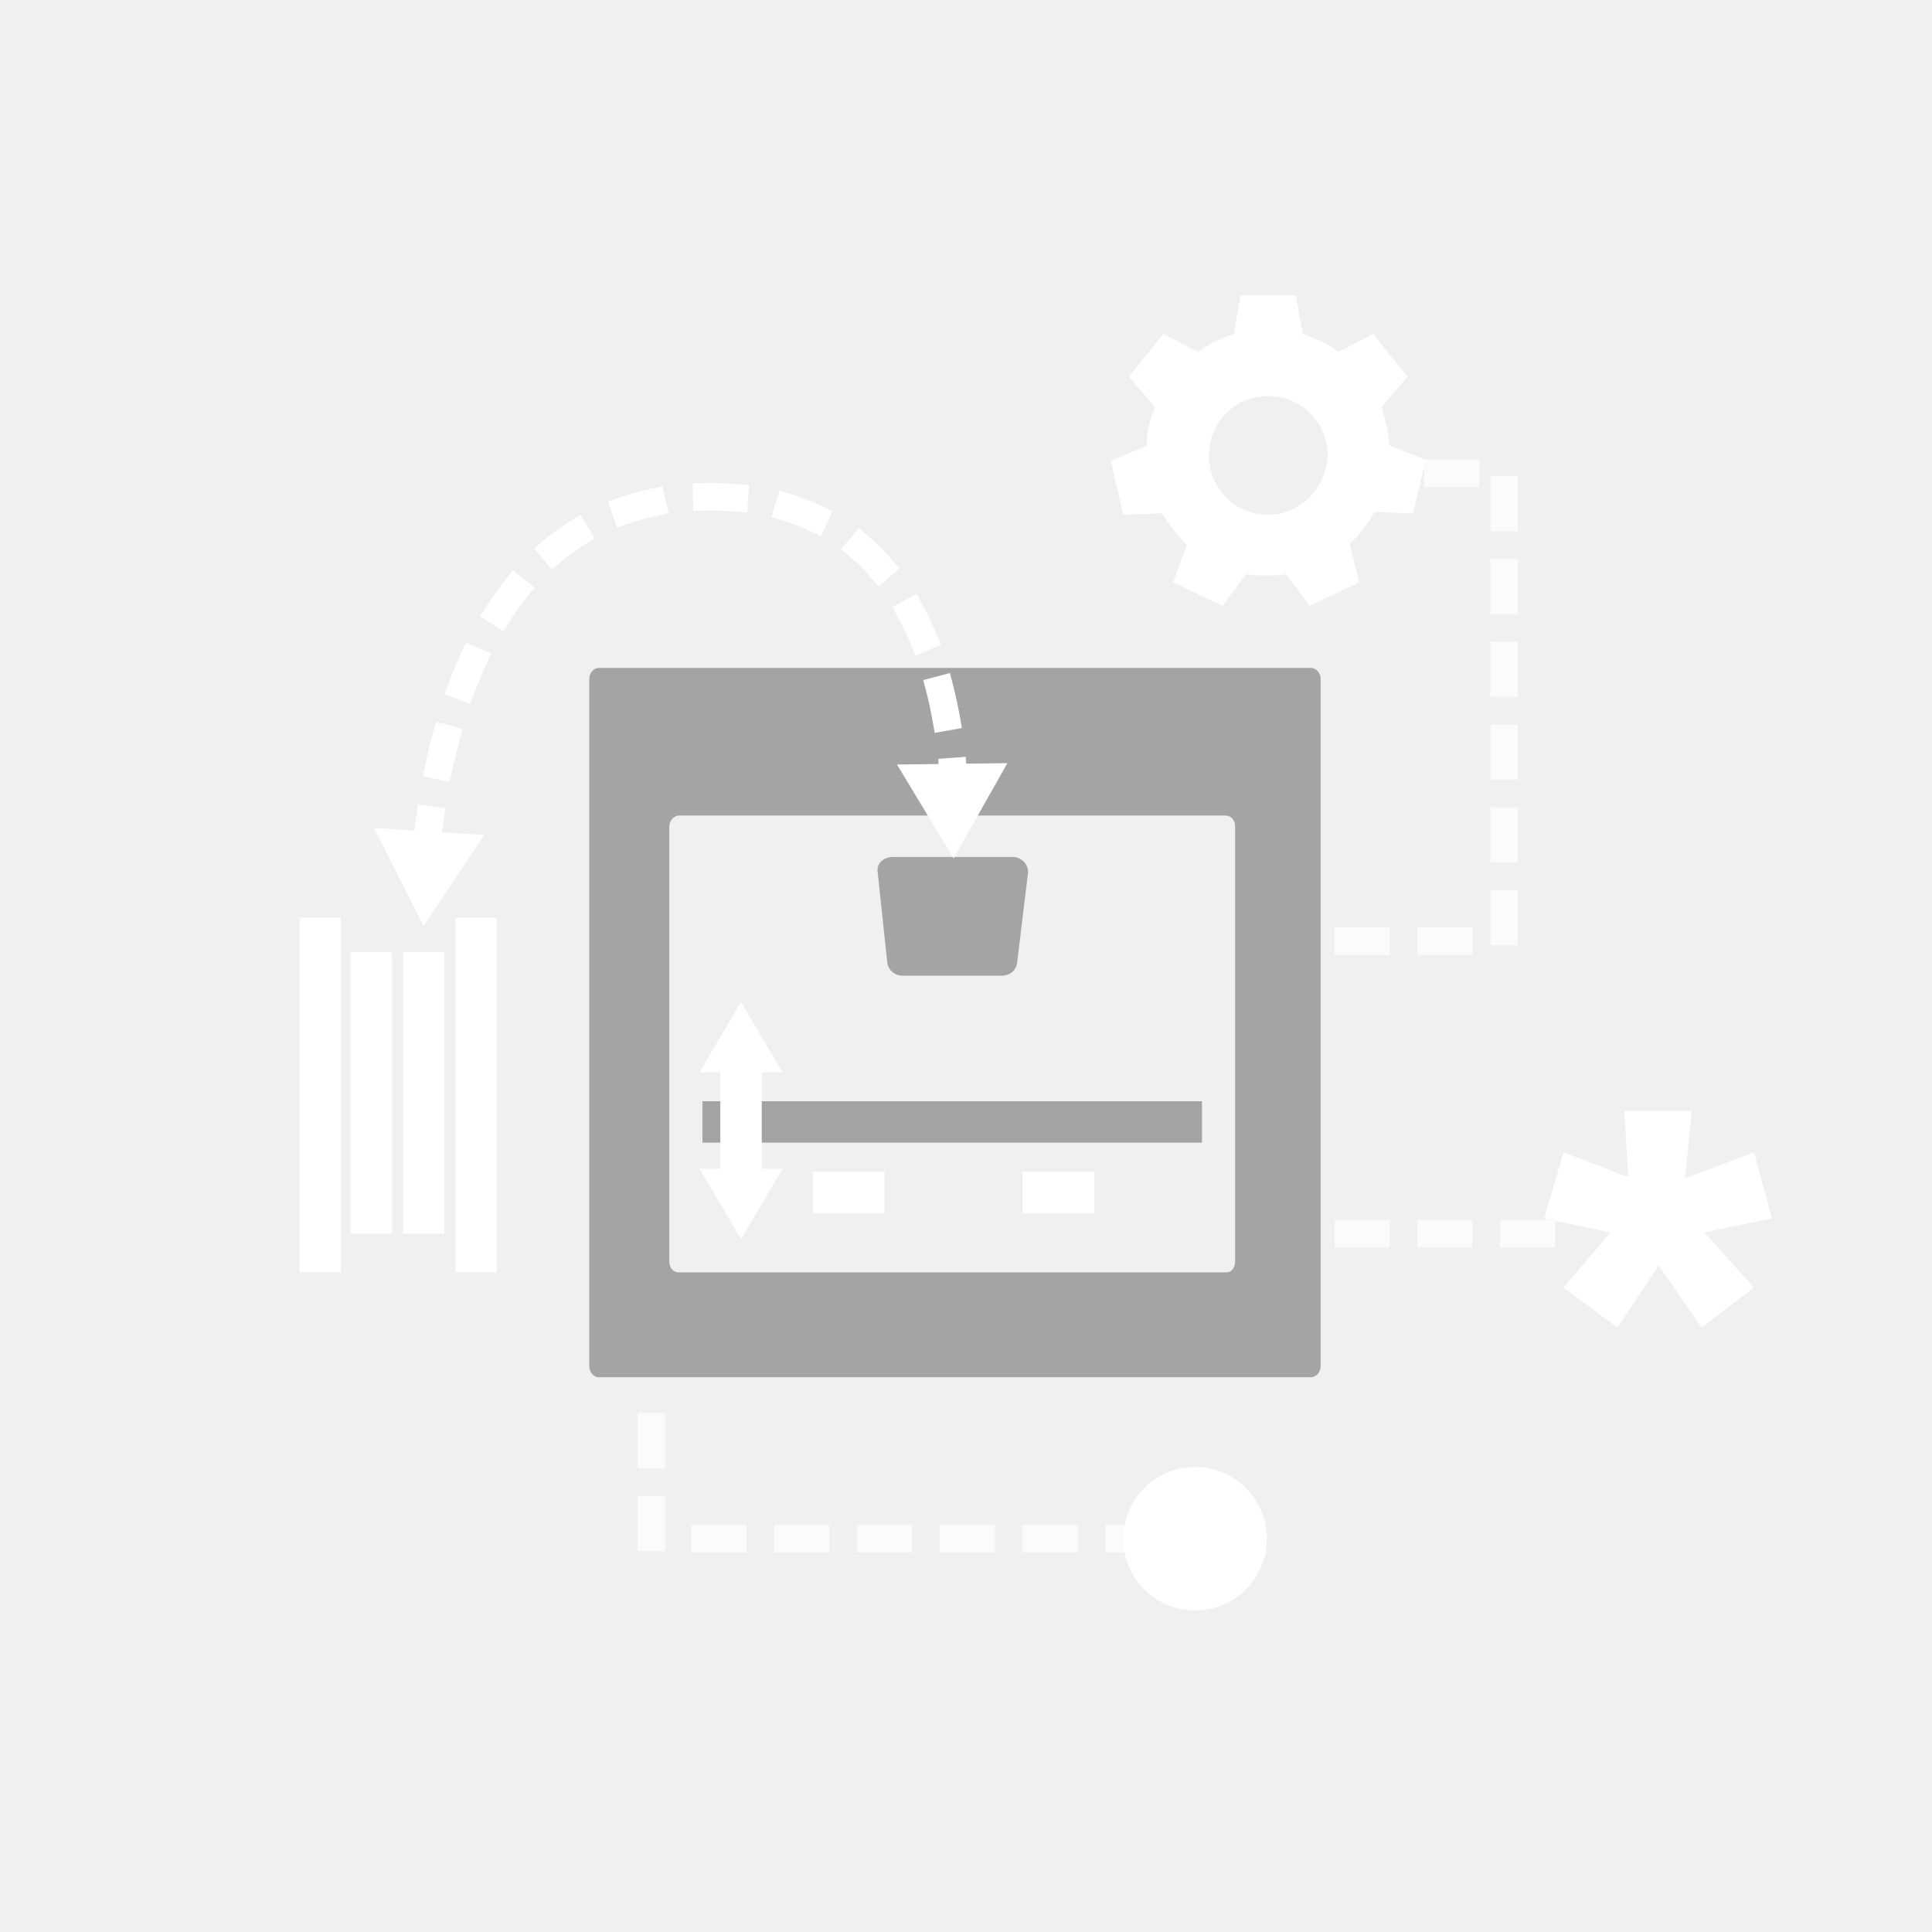
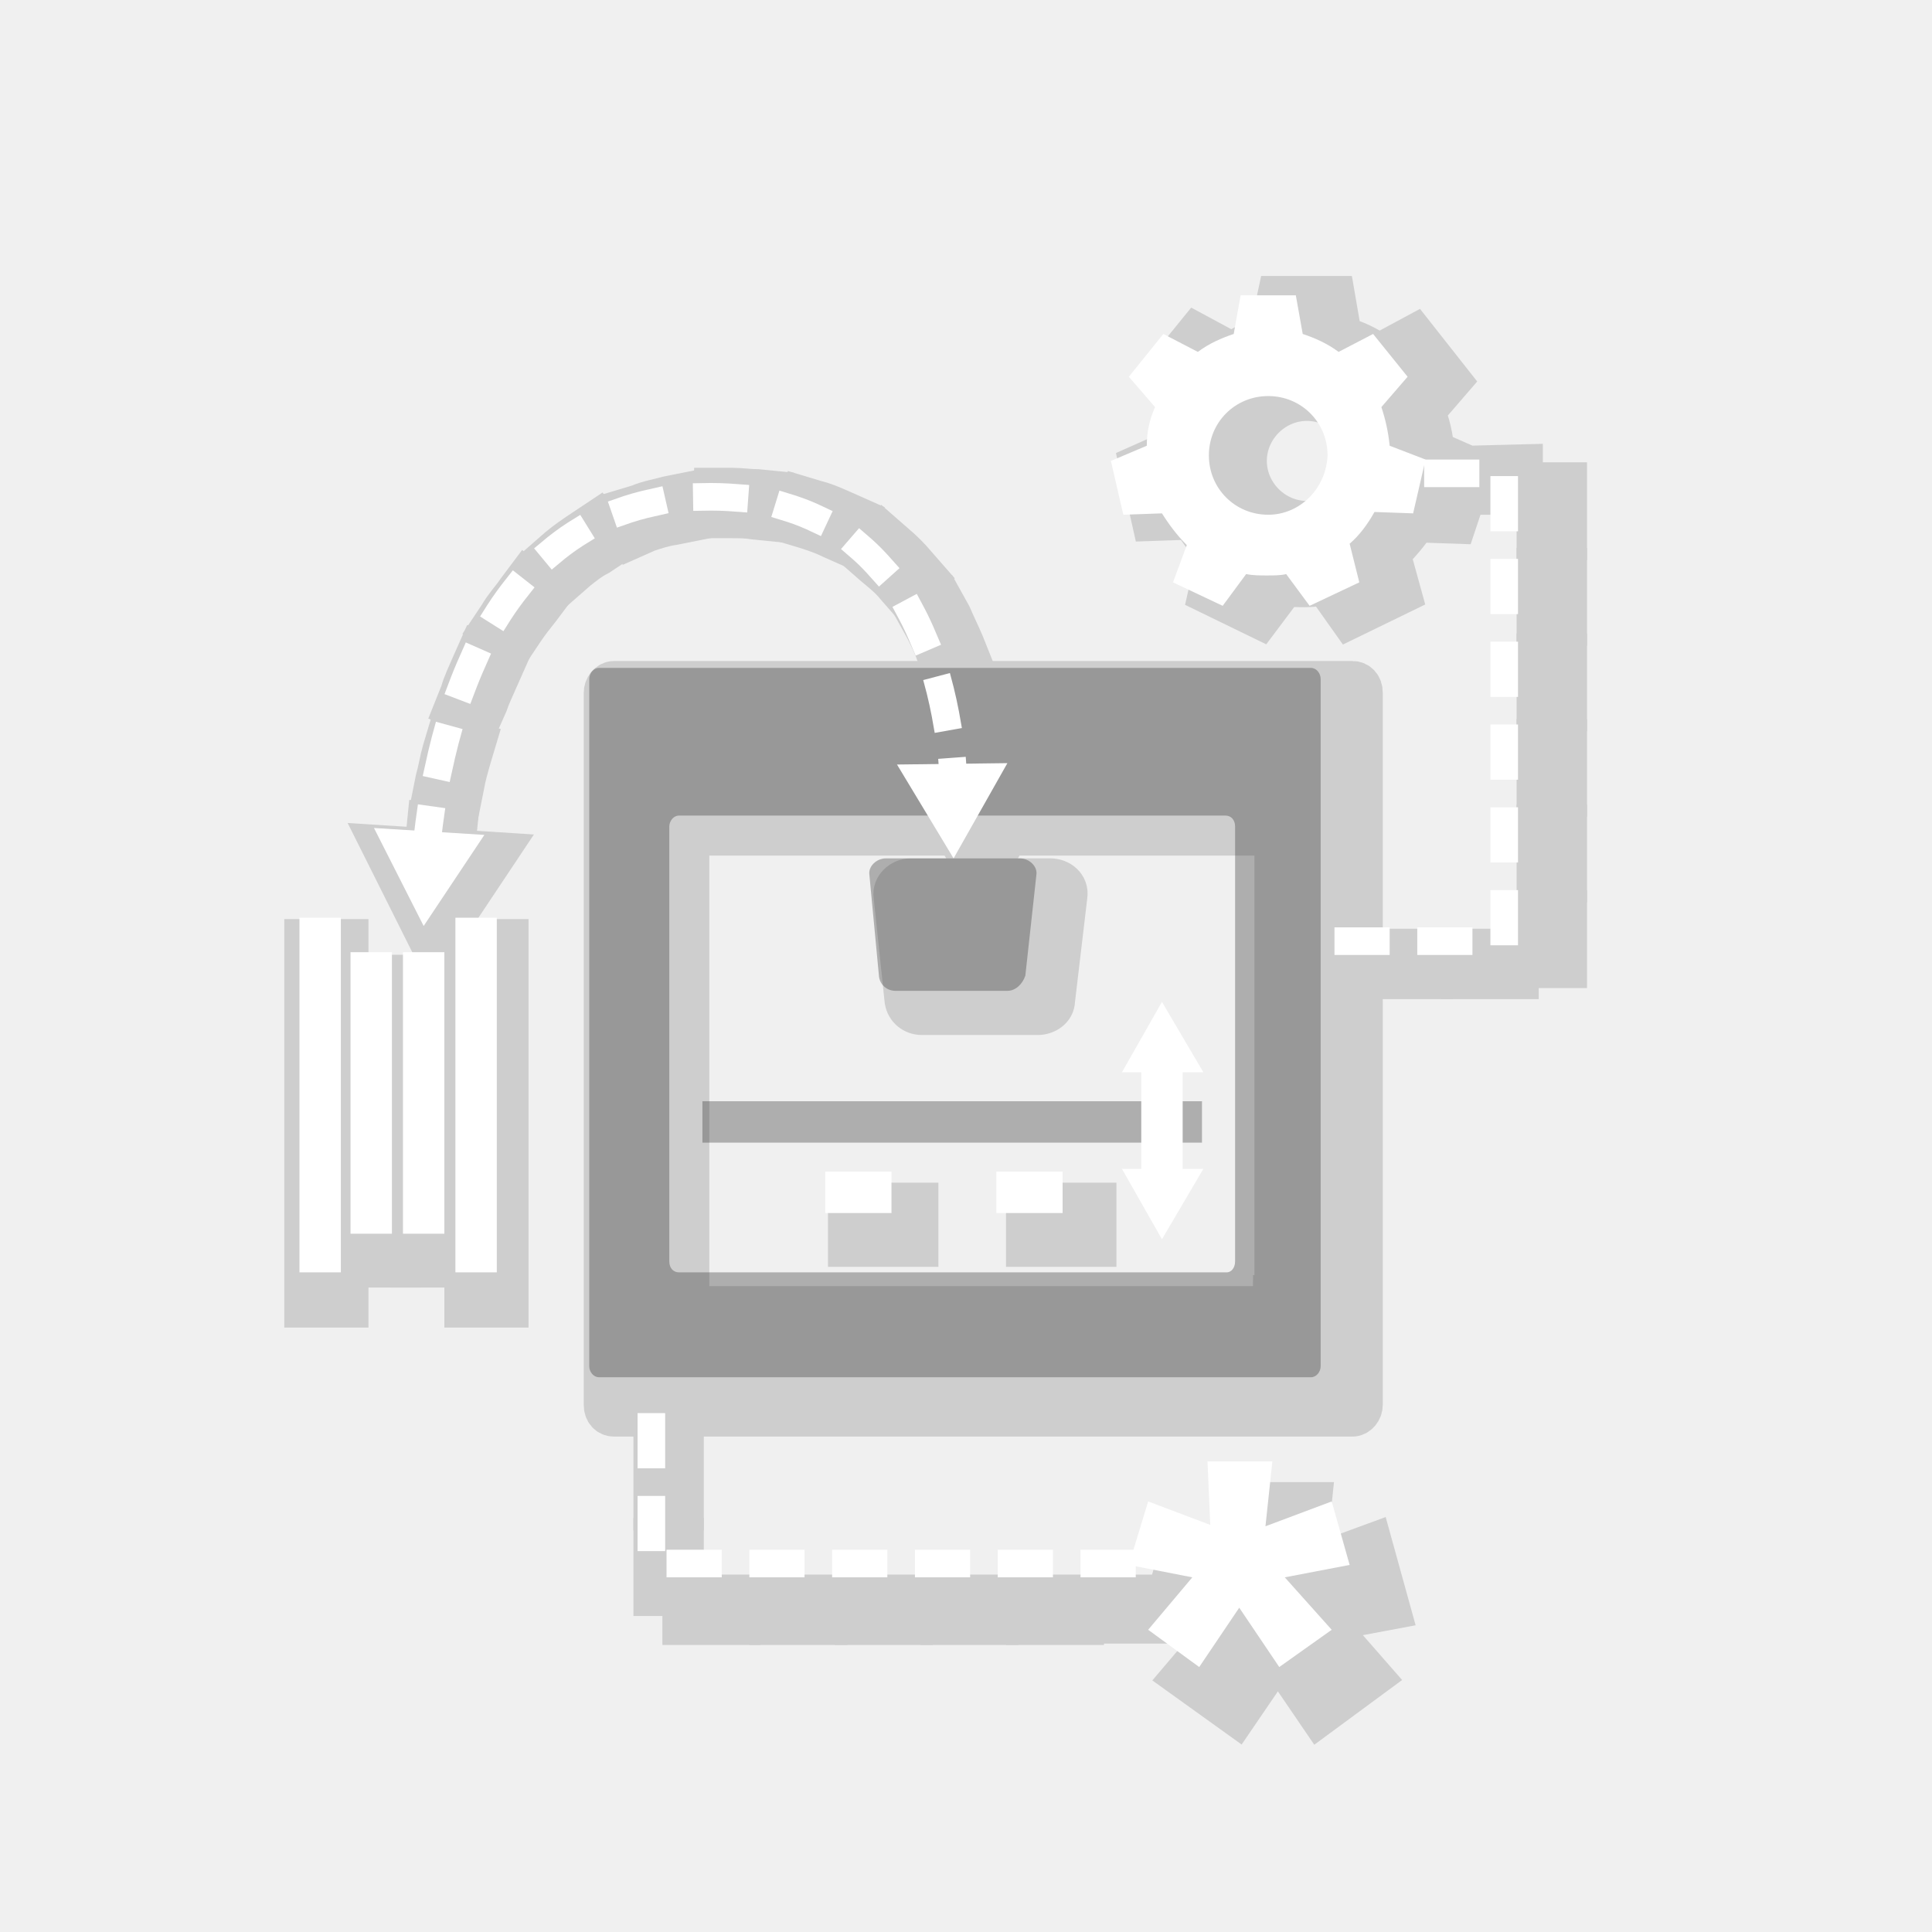
<svg xmlns="http://www.w3.org/2000/svg" version="1.1" id="Layer_1" x="0px" y="0px" viewBox="0 0 140 140" style="enable-background:new 0 0 140 140;" xml:space="preserve">
  <style type="text/css">
- 	.st0{opacity:0.1;fill:#070707;}
- 	.st1{opacity:0.55;}
- 	.st2{fill:none;stroke:#333333;stroke-width:3;stroke-linecap:round;stroke-linejoin:round;}
- 	.st3{fill:#333333;}
- 	.st4{fill:none;stroke:#FEFEFE;stroke-width:3;stroke-linecap:round;stroke-linejoin:round;stroke-miterlimit:10;}
- 	.st5{opacity:0.55;fill:none;stroke:#333333;stroke-width:3;stroke-linecap:round;stroke-linejoin:round;stroke-miterlimit:10;}
- 	.st6{fill:none;stroke:#333333;stroke-width:2;stroke-linecap:round;stroke-linejoin:round;}
- 	.st7{fill:none;stroke:#333333;stroke-width:2;stroke-linecap:round;stroke-linejoin:round;stroke-dasharray:1.987,3.974;}
- 	.st8{fill:none;stroke:#333333;stroke-width:2;stroke-linecap:round;stroke-linejoin:round;stroke-dasharray:2.021,4.043;}
- 	.st9{fill:none;stroke:#333333;stroke-width:2;stroke-linecap:round;stroke-linejoin:round;stroke-dasharray:1.209,2.418;}
- 	.st10{fill:#FFFFFF;}
- 	.st11{fill:none;stroke:#FFFFFF;stroke-width:3;stroke-linejoin:round;stroke-miterlimit:10;}
- 	.st12{fill:none;stroke:#FFFFFF;stroke-width:3;stroke-linecap:square;stroke-linejoin:round;stroke-miterlimit:10;}
- 	.st13{opacity:0.4;fill:none;stroke:#333333;stroke-width:3;stroke-miterlimit:10;}
- 	.st14{opacity:0.4;fill:#333333;}
- 	.st15{fill:none;stroke:#333333;stroke-width:2;stroke-linecap:round;stroke-linejoin:round;stroke-dasharray:2.028,4.057;}
- 	.st16{fill:none;stroke:#333333;stroke-width:2;stroke-linecap:round;stroke-linejoin:round;stroke-dasharray:2.006,4.011;}
- 	.st17{opacity:0.55;fill:none;stroke:#333333;stroke-width:4;stroke-linejoin:round;stroke-miterlimit:10;}
- 	.st18{fill:none;stroke:#FFFFFF;stroke-width:4;stroke-linecap:round;stroke-linejoin:round;}
- 	.st19{fill:none;stroke:#FFFFFF;stroke-width:4;stroke-linecap:round;stroke-linejoin:round;stroke-miterlimit:10;}
- 	.st20{opacity:0.33;fill:none;stroke:#FFFFFF;stroke-width:4;stroke-linecap:round;stroke-linejoin:round;stroke-miterlimit:10;}
- 	.st21{opacity:0.4;fill:#FFFFFF;}
- 	.st22{fill:none;stroke:#333333;stroke-width:3;stroke-linecap:round;stroke-linejoin:round;stroke-miterlimit:10;}
- 	.st23{opacity:0.75;fill:none;stroke:#FFFFFF;stroke-width:3;stroke-linejoin:round;stroke-miterlimit:10;}
- 	.st24{opacity:0.75;}
- 	.st25{fill:none;stroke:#FFFFFF;stroke-width:3;stroke-linecap:round;stroke-linejoin:round;}
- 	.st26{opacity:0.75;fill:none;stroke:#FFFFFF;stroke-width:3;stroke-linecap:round;stroke-linejoin:round;stroke-miterlimit:10;}
- 	.st27{fill:none;stroke:#FFFFFF;stroke-width:2;stroke-linecap:round;stroke-linejoin:round;}
- 	.st28{fill:none;stroke:#FFFFFF;stroke-width:2;stroke-linecap:round;stroke-linejoin:round;stroke-dasharray:3.365,5.607;}
- 	.st29{fill:none;stroke:#FFFFFF;stroke-width:2;stroke-linecap:round;stroke-linejoin:round;stroke-dasharray:3.006,5.011;}
- 	.st30{fill:none;stroke:#333333;stroke-width:3;stroke-linejoin:round;stroke-miterlimit:10;}
- 	.st31{opacity:0.7;fill:none;stroke:#FFFFFF;stroke-width:2;stroke-linecap:square;stroke-miterlimit:10;stroke-dasharray:2,4;}
- 	.st32{fill:none;stroke:#FFFFFF;stroke-width:3;stroke-linecap:round;stroke-linejoin:round;stroke-miterlimit:10;}
- 	.st33{fill:none;stroke:#FFFFFF;stroke-width:3;stroke-linejoin:round;}
- 	.st34{fill:none;stroke:#FFFFFF;stroke-width:2;stroke-linecap:square;stroke-miterlimit:10;stroke-dasharray:2,4;}
+ 	.st0{opacity:0.15;}
+ 	.st1{fill:#0C0C0C;stroke:#0C0C0C;stroke-width:3;stroke-miterlimit:10;}
+ 	.st2{fill:none;stroke:#FFFFFF;stroke-width:3;stroke-linejoin:round;stroke-miterlimit:10;}
+ 	.st3{fill:none;stroke:#FFFFFF;stroke-width:3;stroke-linecap:square;stroke-linejoin:round;stroke-miterlimit:10;}
+ 	.st4{opacity:0.35;fill:none;stroke:#333333;stroke-width:3;stroke-miterlimit:10;}
+ 	.st5{opacity:0.35;fill:#333333;}
+ 	.st6{fill:none;stroke:#FFFFFF;stroke-width:2;stroke-linecap:square;stroke-miterlimit:10;stroke-dasharray:2,4;}
+ 	.st7{fill:#FFFFFF;}
+ 	.st8{fill:none;stroke:#FFFFFF;stroke-width:3;stroke-linejoin:round;}
</style>
-   <path class="st0" d="M108,187.1h-4.3c0.4,0,0.8,0.4,0.8,0.9v10.9v48.7c0,0.5-0.3,0.9-0.8,0.9h-57c-0.4,0-0.8-0.4-0.8-0.9v4.5  c0,0.5,0.4,0.9,0.8,0.9H108c0.4,0,0.8-0.4,0.8-0.9v-52.3V188C108.8,187.5,108.5,187.1,108,187.1z" />
-   <g class="st1">
+   <g class="st0">
+     <rect x="22.1" y="68.1" class="st1" width="3.1" height="26.6" />
+     <rect x="33.7" y="68.1" class="st1" width="3.1" height="26.6" />
+     <rect x="25.9" y="70.7" class="st1" width="3.1" height="21.1" />
+     <rect x="29.8" y="70.7" class="st1" width="3.1" height="21.1" />
+     <rect x="74.4" y="87.2" class="st1" width="5" height="3.1" />
+     <rect x="61.5" y="87.2" class="st1" width="5" height="3.1" />
+     <path class="st1" d="M98.7,101.8V60.5V50.2c0-0.5-0.3-0.8-0.7-0.8h-5.1H49.3h-4.8c-0.4,0-0.7,0.4-0.7,0.8v10.3v41.3   c0,0.5,0.3,0.8,0.7,0.8H98C98.4,102.6,98.7,102.2,98.7,101.8z M92.3,93.9c0,0.4-0.3,0.8-0.7,0.8h-41c-0.4,0-0.7-0.4-0.7-0.8V61.3   c0-0.4,0.3-0.8,0.7-0.8h18.7l1.9,3.2l1.8-3.2h18.7c0.4,0,0.7,0.4,0.7,0.8V93.9z" />
+     <path class="st1" d="M64.8,64.9l0.8,7.6c0.1,0.6,0.6,1,1.2,1h8.4c0.6,0,1.2-0.4,1.2-1l0.9-7.6c0.1-0.7-0.5-1.2-1.2-1.2h-4.9H66   C65.3,63.7,64.7,64.3,64.8,64.9z" />
+     <rect x="111.4" y="66" class="st1" width="2.1" height="4.1" />
+     <rect x="105.9" y="68.8" class="st1" width="4.1" height="2.1" />
+     <path class="st1" d="M106.4,33.8l-2.5-1.1c-0.1-1-0.3-2-0.7-2.9l1.9-2.2l-2.6-3.3l-2.6,1.4c-0.8-0.6-1.7-1-2.7-1.3l-0.5-2.9h-4.1   L92,24.3c-1,0.3-1.9,0.7-2.7,1.3l-2.6-1.4l-2.6,3.2l1.9,2.2c-0.4,0.9-0.6,1.9-0.7,2.9l-2.7,1.2l0.9,4l2.9-0.1   c0.5,0.9,1.1,1.7,1.9,2.3L87.6,43l3.7,1.8l1.8-2.4c0.5,0.1,1,0.1,1.5,0.1c0.5,0,1-0.1,1.5-0.1l1.7,2.4l3.7-1.8l-0.8-2.9   c0.7-0.7,1.4-1.5,1.9-2.3l2.9,0.1l0.7-2.1h4.1v-2.1L106.4,33.8L106.4,33.8z M94.7,37.8c-2.4,0-4.4-2-4.4-4.4c0-2.4,2-4.4,4.4-4.4   c2.4,0,4.4,2,4.4,4.4C99.1,35.9,97.2,37.8,94.7,37.8z" />
+     <rect x="111.4" y="59.8" class="st1" width="2.1" height="4.1" />
+     <rect x="99.7" y="68.8" class="st1" width="4.1" height="2.1" />
+     <rect x="111.4" y="53.6" class="st1" width="2.1" height="4.1" />
+     <rect x="111.4" y="47.4" class="st1" width="2.1" height="4.1" />
+     <rect x="111.4" y="35" class="st1" width="2.1" height="4.1" />
+     <rect x="111.4" y="41.2" class="st1" width="2.1" height="4.1" />
+     <polygon class="st1" points="99.4,111.9 94.5,113.7 95,108.9 90.1,108.9 90.4,113.6 85.7,111.9 84.6,115.6 80.6,115.6 80.6,117.6    84.7,117.6 84.7,116.7 89.1,117.5 85.7,121.5 89.6,124.3 92.6,119.9 95.6,124.3 99.4,121.5 95.9,117.5 100.7,116.6  " />
+     <rect x="62" y="115.6" class="st1" width="4.1" height="2.1" />
+     <rect x="55.8" y="115.6" class="st1" width="4.1" height="2.1" />
+     <rect x="68.2" y="115.6" class="st1" width="4.1" height="2.1" />
+     <rect x="49.5" y="115.6" class="st1" width="4.1" height="2.1" />
+     <rect x="74.4" y="115.6" class="st1" width="4.1" height="2.1" />
+     <rect x="47.4" y="105.3" class="st1" width="2.1" height="4.1" />
+     <rect x="47.4" y="111.5" class="st1" width="2.1" height="4.1" />
+     <path class="st1" d="M53,37.5c0.6,0,1.1,0,1.7,0.1l1,0.1l0.2-2.1l-1-0.1c-0.6,0-1.2-0.1-1.8-0.1l-1.3,0l0,2.1L53,37.5z" />
+     <path class="st1" d="M60.3,39l0.9,0.4l0.9-1.9l-0.9-0.4c-0.7-0.3-1.3-0.6-2.1-0.8l-1-0.3l-0.6,2l1,0.3C59.1,38.5,59.7,38.7,60.3,39   z" />
+     <path class="st1" d="M67.1,45.6c0.3,0.6,0.6,1.2,0.8,1.8l0.4,1l1.9-0.8l-0.4-1c-0.3-0.7-0.6-1.3-0.9-2l-0.5-0.9l-1.8,1L67.1,45.6z" />
+     <path class="st1" d="M64.9,42.4l0.7,0.8l1.5-1.4L66.4,41c-0.5-0.6-1-1.1-1.6-1.6l-0.8-0.7l-1.4,1.6l0.8,0.7   C64,41.5,64.5,41.9,64.9,42.4z" />
+     <path class="st1" d="M46.9,38.5c0.6-0.2,1.2-0.4,1.9-0.5l1-0.2l-0.4-2l-1,0.2c-0.7,0.2-1.4,0.3-2.1,0.6l-1,0.3l0.7,2L46.9,38.5z" />
+     <path class="st1" d="M33.6,56.9c0.1-0.6,0.3-1.3,0.5-2l0.3-1l-2-0.5l-0.3,1c-0.2,0.7-0.3,1.4-0.5,2.1l-0.2,1l2,0.4L33.6,56.9z" />
+     <path class="st1" d="M37.5,42.8c-0.4,0.6-0.9,1.1-1.3,1.8l-0.6,0.9l1.7,1.1l0.6-0.9c0.4-0.6,0.8-1.1,1.2-1.6l0.6-0.8L38.1,42   L37.5,42.8z" />
+     <path class="st1" d="M35.3,51c0.2-0.6,0.5-1.2,0.8-1.9l0.4-0.9l-1.9-0.9l-0.4,0.9c-0.3,0.7-0.6,1.3-0.8,2l-0.4,1l1.9,0.7L35.3,51z" />
+     <path class="st1" d="M43.2,37.8l-0.9,0.6c-0.6,0.4-1.2,0.8-1.8,1.3l-0.8,0.7l1.3,1.6l0.8-0.7c0.5-0.4,1-0.8,1.6-1.1l0.9-0.6   L43.2,37.8z" />
+     <path class="st1" d="M31.4,68.7l4.6-6.9l-3.1-0.2c0-0.3,0.1-0.5,0.1-0.8l0.1-1L31,59.6l-0.1,1c0,0.3-0.1,0.6-0.1,0.9l-3.1-0.2   L31.4,68.7z" />
+   </g>
+   <line class="st2" x1="23.2" y1="66.5" x2="23.2" y2="92.2" />
+   <line class="st2" x1="34.5" y1="66.5" x2="34.5" y2="92.2" />
+   <line class="st2" x1="26.9" y1="69" x2="26.9" y2="89.4" />
+   <line class="st2" x1="30.7" y1="69" x2="30.7" y2="89.4" />
+   <line class="st3" x1="75.5" y1="86.4" x2="73.7" y2="86.4" />
+   <line class="st3" x1="63.1" y1="86.4" x2="61.3" y2="86.4" />
+   <line class="st4" x1="50.9" y1="81.3" x2="87.1" y2="81.3" />
+   <path class="st5" d="M90.1,48.4H48h-4.6c-0.4,0-0.7,0.4-0.7,0.8v9.9V99c0,0.4,0.3,0.8,0.7,0.8H95c0.4,0,0.7-0.4,0.7-0.8V59.1v-9.9  c0-0.4-0.3-0.8-0.7-0.8H90.1z M88.9,92.2H49.2c-0.4,0-0.7-0.3-0.7-0.8V59.9c0-0.4,0.3-0.8,0.7-0.8h39.6c0.4,0,0.7,0.3,0.7,0.8v31.5  C89.5,91.9,89.2,92.2,88.9,92.2z" />
+   <path class="st5" d="M73,71.8h-8.1c-0.6,0-1.1-0.4-1.2-1L63,63.4c-0.1-0.6,0.5-1.2,1.2-1.2h9.7c0.7,0,1.3,0.6,1.2,1.2l-0.8,7.3  C74.1,71.3,73.6,71.8,73,71.8z" />
+   <polyline class="st6" points="97.7,68.2 109,68.2 109,34.3 101,34.3 " />
+   <path class="st7" d="M100.7,32.3c-0.1-1-0.3-1.9-0.6-2.8l1.9-2.2l-2.5-3.1L97,25.5c-0.8-0.6-1.7-1-2.6-1.3l-0.5-2.8h-4l-0.5,2.8  c-0.9,0.3-1.8,0.7-2.6,1.3l-2.5-1.3l-2.5,3.1l1.9,2.2c-0.4,0.9-0.6,1.8-0.6,2.8l-2.6,1.1l0.9,3.9l2.8-0.1c0.5,0.8,1.1,1.6,1.8,2.3  L85,42.2l3.6,1.7l1.7-2.3c0.5,0.1,1,0.1,1.5,0.1c0.5,0,1,0,1.4-0.1l1.7,2.3l3.6-1.7l-0.7-2.8c0.7-0.6,1.3-1.4,1.8-2.3l2.8,0.1  l0.9-3.9L100.7,32.3z M91.9,37.3c-2.4,0-4.3-1.9-4.3-4.3c0-2.4,1.9-4.3,4.3-4.3c2.4,0,4.3,1.9,4.3,4.3  C96.1,35.4,94.2,37.3,91.9,37.3z" />
+   <g>
+     <path class="st7" d="M92.7,120.8l-2.9-4.3l-2.9,4.3l-3.7-2.7l3.2-3.8l-4.6-0.9l1.4-4.6l4.5,1.7l-0.2-4.6h4.7l-0.5,4.7l4.8-1.8   l1.3,4.6l-4.7,0.9l3.4,3.8L92.7,120.8z" />
+   </g>
+   <polyline class="st6" points="47.2,103.4 47.2,113.3 81.8,113.3 " />
+   <g>
    <g>
-       <path class="st2" d="M-143.4,60.1c-0.9-8.7-0.8-30,21.8-31.1c17.8-0.9,21.2,7,21.6,11.8" />
+       <path class="st6" d="M30.9,61.4c0.9-9,4.7-25.4,20.6-25.4c14.2,0,17.1,12.8,17.6,20.5" />
      <g>
-         <polygon class="st3" points="-140.9,59 -142.8,63.7 -145.9,59.7    " />
+         <polygon class="st7" points="35.1,60.5 30.7,67.1 27.1,60    " />
      </g>
      <g>
-         <polygon class="st3" points="-102.5,40 -100.1,44.5 -97.4,40.2    " />
-       </g>
-     </g>
-   </g>
-   <line class="st4" x1="-114.3" y1="84.8" x2="-86.1" y2="84.8" />
-   <g class="st1">
-     <g>
-       <line class="st2" x1="-80.2" y1="80.5" x2="-80.2" y2="89.2" />
-       <g>
-         <polygon class="st3" points="-82.7,81.2 -80.2,76.8 -77.6,81.2    " />
-       </g>
-       <g>
-         <polygon class="st3" points="-82.7,88.5 -80.2,92.9 -77.6,88.5    " />
-       </g>
-     </g>
-   </g>
-   <g class="st1">
-     <g>
-       <line class="st2" x1="-120.1" y1="80.5" x2="-120.1" y2="89.2" />
-       <g>
-         <polygon class="st3" points="-122.7,81.2 -120.1,76.8 -117.6,81.2    " />
-       </g>
-       <g>
-         <polygon class="st3" points="-122.7,88.5 -120.1,92.9 -117.6,88.5    " />
-       </g>
-     </g>
-   </g>
-   <line class="st5" x1="-86.1" y1="88.5" x2="-89.5" y2="88.5" />
-   <line class="st5" x1="-110.9" y1="88.5" x2="-114.3" y2="88.5" />
-   <line class="st5" x1="-100.1" y1="63.7" x2="-100.1" y2="74" />
-   <g class="st1">
-     <g>
-       <line class="st6" x1="-94.9" y1="35.8" x2="-93.9" y2="35.8" />
-       <line class="st7" x1="-90" y1="35.8" x2="-62.2" y2="35.8" />
-       <polyline class="st6" points="-60.2,35.8 -59.2,35.8 -59.2,36.8   " />
-       <line class="st8" x1="-59.2" y1="40.9" x2="-59.2" y2="99.5" />
-       <polyline class="st6" points="-59.2,101.5 -59.2,102.5 -60.2,102.5   " />
-       <line class="st9" x1="-62.6" y1="102.5" x2="-65" y2="102.5" />
-       <line class="st6" x1="-66.2" y1="102.5" x2="-67.2" y2="102.5" />
-     </g>
-   </g>
-   <path class="st10" d="M-72.5,44.6h-55.7h-6.1c-0.5,0-0.9,0.4-0.9,0.9v11.4v45.7c0,0.5,0.4,0.9,0.9,0.9h68.3c0.5,0,0.9-0.4,0.9-0.9  V56.9V45.5c0-0.5-0.4-0.9-0.9-0.9H-72.5z M-74.1,94.8h-52.5c-0.5,0-0.9-0.4-0.9-0.9V57.8c0-0.5,0.4-0.9,0.9-0.9h52.5  c0.5,0,0.9,0.4,0.9,0.9v36.1C-73.2,94.4-73.6,94.8-74.1,94.8z" />
-   <path class="st10" d="M-96.6,66h-7.4c-0.4,0-0.8-0.3-0.8-0.7l-0.7-5.9c-0.1-0.5,0.3-0.9,0.8-0.9h8.8c0.5,0,0.9,0.4,0.8,0.9l-0.7,5.9  C-95.9,65.7-96.2,66-96.6,66z" />
-   <line class="st5" x1="-150.8" y1="63.7" x2="-150.8" y2="92.9" />
-   <line class="st5" x1="-138.8" y1="63.7" x2="-138.8" y2="92.9" />
-   <line class="st5" x1="-146.9" y1="66.6" x2="-146.9" y2="89.7" />
-   <line class="st5" x1="-142.8" y1="66.6" x2="-142.8" y2="89.7" />
-   <line class="st11" x1="23.2" y1="66.5" x2="23.2" y2="92.2" />
-   <line class="st11" x1="34.5" y1="66.5" x2="34.5" y2="92.2" />
-   <line class="st11" x1="26.9" y1="69" x2="26.9" y2="89.4" />
-   <line class="st11" x1="30.7" y1="69" x2="30.7" y2="89.4" />
-   <line class="st12" x1="77.8" y1="86.4" x2="75.6" y2="86.4" />
-   <line class="st12" x1="62.6" y1="86.4" x2="60.4" y2="86.4" />
-   <line class="st13" x1="50.9" y1="81.3" x2="87.1" y2="81.3" />
-   <path class="st14" d="M90.1,48.4H48h-4.6c-0.4,0-0.7,0.4-0.7,0.8v9.9V99c0,0.4,0.3,0.8,0.7,0.8H95c0.4,0,0.7-0.4,0.7-0.8V59.1v-9.9  c0-0.4-0.3-0.8-0.7-0.8H90.1z M88.9,92.2H49.2c-0.4,0-0.7-0.3-0.7-0.8V59.9c0-0.4,0.3-0.8,0.7-0.8h39.6c0.4,0,0.7,0.3,0.7,0.8v31.5  C89.5,91.9,89.2,92.2,88.9,92.2z" />
-   <path class="st14" d="M72.6,70.7h-7.2c-0.6,0-1-0.4-1.1-0.9l-0.7-6.6c-0.1-0.6,0.4-1.1,1.1-1.1h8.7c0.6,0,1.1,0.5,1.1,1.1l-0.8,6.6  C73.6,70.4,73.1,70.7,72.6,70.7z" />
-   <g class="st1">
-     <g>
-       <line class="st6" x1="69.2" y1="181.5" x2="70.2" y2="181.5" />
-       <line class="st15" x1="74.3" y1="181.5" x2="108.8" y2="181.5" />
-       <polyline class="st6" points="110.8,181.5 111.8,181.5 111.8,182.5   " />
-       <line class="st16" x1="111.8" y1="186.5" x2="111.8" y2="244.6" />
-       <polyline class="st6" points="111.8,246.7 111.8,247.7 110.8,247.7   " />
-       <line class="st6" x1="106.8" y1="247.7" x2="105.8" y2="247.7" />
-     </g>
-   </g>
-   <line class="st17" x1="24" y1="197.3" x2="24" y2="228.6" />
-   <g>
-     <g>
-       <path class="st18" d="M35.2,191.6c0.4-6.8,3.3-17.3,16.6-18c21.5-1.2,23.5,28.2,23.4,40.9" />
-       <g>
-         <polygon class="st10" points="39.3,190.4 35.4,197.3 31.4,190.4    " />
-       </g>
-       <g>
-         <polygon class="st10" points="71.3,213.1 75.1,220.1 79.3,213.4    " />
-       </g>
-     </g>
-   </g>
-   <line class="st17" x1="41" y1="197.3" x2="41" y2="228.6" />
-   <line class="st17" x1="29.5" y1="200.4" x2="29.5" y2="225.3" />
-   <line class="st17" x1="35.3" y1="200.4" x2="35.3" y2="225.3" />
-   <g>
-     <g>
-       <line class="st18" x1="58.5" y1="223.5" x2="58.5" y2="236.3" />
-       <g>
-         <polygon class="st10" points="54.5,224.7 58.5,217.8 62.5,224.7    " />
-       </g>
-       <g>
-         <polygon class="st10" points="54.5,235.2 58.5,242.1 62.5,235.2    " />
-       </g>
-     </g>
-   </g>
-   <line class="st19" x1="84.5" y1="234.4" x2="81.7" y2="234.4" />
-   <line class="st19" x1="68.6" y1="234.4" x2="65.8" y2="234.4" />
-   <line class="st20" x1="65.8" y1="229.5" x2="84.5" y2="229.5" />
-   <path class="st21" d="M98.3,187.1H51.8h-5.1c-0.4,0-0.8,0.4-0.8,0.9v10.9v48.7c0,0.5,0.3,0.9,0.8,0.9h57c0.4,0,0.8-0.4,0.8-0.9  v-48.7v-10.9c0-0.5-0.3-0.9-0.8-0.9H98.3z M96.7,240.1H53.6c-0.4,0-0.7-0.4-0.7-0.8v-39.5c0-0.5,0.3-0.8,0.7-0.8h43.1  c0.4,0,0.7,0.4,0.7,0.8v39.5C97.4,239.7,97.1,240.1,96.7,240.1z" />
-   <path class="st21" d="M80.1,212.2h-9.9c-0.8,0-1.4-0.5-1.5-1.1l-1-8.3c-0.1-0.7,0.6-1.3,1.5-1.3h11.9c0.9,0,1.6,0.6,1.5,1.4l-1,8.3  C81.5,211.7,80.9,212.2,80.1,212.2z" />
-   <path class="st10" d="M113.3,188.8c-0.1-1.3-0.4-2.5-0.8-3.6l2.4-2.8l-3.2-4l-3.2,1.7c-1-0.7-2.2-1.3-3.4-1.6l-0.7-3.6h-5.2  l-0.7,3.6c-1.2,0.4-2.3,0.9-3.4,1.6l-3.2-1.7l-3.2,4l2.4,2.8c-0.5,1.1-0.7,2.4-0.8,3.6l-3.4,1.5l1.1,5l3.7-0.1  c0.6,1.1,1.4,2.1,2.3,2.9l-1,3.5l4.6,2.2l2.2-3c0.6,0.1,1.2,0.2,1.9,0.2c0.6,0,1.2-0.1,1.8-0.2l2.2,3l4.7-2.2l-0.9-3.5  c0.9-0.8,1.7-1.8,2.3-2.9l3.7,0.1l1.2-5L113.3,188.8z M101.8,194.8c-2.8,0-5.1-2.3-5.1-5.1c0-2.8,2.3-5.1,5.1-5.1  c2.8,0,5.1,2.3,5.1,5.1C106.9,192.5,104.6,194.8,101.8,194.8z" />
-   <path class="st3" d="M78.5,330.8H64.5c-0.6,0-1.2-0.3-1.2-0.8l-1.4-12.5c-0.1-0.5,0.5-0.9,1.2-0.9H80c0.7,0,1.3,0.4,1.2,0.9  l-1.5,12.5C79.6,330.5,79.1,330.8,78.5,330.8z" />
-   <rect x="46.3" y="313.2" class="st22" width="50.3" height="48.2" />
-   <rect x="40" y="313.2" class="st22" width="63.3" height="55.4" />
-   <line class="st22" x1="75.8" y1="323.7" x2="96.6" y2="323.7" />
-   <line class="st22" x1="47.2" y1="323.7" x2="68" y2="323.7" />
-   <line class="st23" x1="34.7" y1="326.6" x2="34.7" y2="358" />
-   <line class="st23" x1="26.7" y1="329.7" x2="26.7" y2="354.6" />
-   <line class="st23" x1="30.8" y1="329.7" x2="30.8" y2="354.6" />
-   <line class="st23" x1="22.8" y1="326.6" x2="22.8" y2="358" />
-   <line class="st22" x1="58.8" y1="349.9" x2="84.3" y2="349.9" />
-   <g class="st24">
-     <g>
-       <line class="st25" x1="89.7" y1="346" x2="89.7" y2="353.8" />
-       <g>
-         <polygon class="st10" points="87.1,346.7 89.7,342.3 92.2,346.7    " />
-       </g>
-       <g>
-         <polygon class="st10" points="87.1,353 89.7,357.4 92.2,353    " />
-       </g>
-     </g>
-   </g>
-   <g class="st24">
-     <g>
-       <line class="st25" x1="53.6" y1="346" x2="53.6" y2="353.8" />
-       <g>
-         <polygon class="st10" points="51.1,346.7 53.6,342.3 56.1,346.7    " />
-       </g>
-       <g>
-         <polygon class="st10" points="51.1,353 53.6,357.4 56.1,353    " />
-       </g>
-     </g>
-   </g>
-   <line class="st26" x1="84.3" y1="353.3" x2="81.2" y2="353.3" />
-   <line class="st26" x1="61.9" y1="353.3" x2="58.8" y2="353.3" />
-   <g class="st24">
-     <g>
-       <line class="st27" x1="77.5" y1="304.5" x2="79" y2="304.5" />
-       <line class="st28" x1="84.6" y1="304.5" x2="108.7" y2="304.5" />
-       <polyline class="st27" points="111.5,304.5 113,304.5 113,306   " />
-       <line class="st29" x1="113" y1="311" x2="113" y2="364.7" />
-       <polyline class="st27" points="113,367.2 113,368.7 111.5,368.7   " />
-       <line class="st27" x1="106.5" y1="368.7" x2="105" y2="368.7" />
-     </g>
-   </g>
-   <g>
-     <g>
-       <path class="st18" d="M30.3,324.1c-0.1-8.8,2.2-24.8,19.6-24.8c19.7,0,22.3,24,22.4,35.3" />
-       <g>
-         <polygon class="st10" points="34.4,322.8 30.7,329.9 26.4,323.2    " />
-       </g>
-       <g>
-         <polygon class="st10" points="68.3,333.4 72.2,340.4 76.3,333.5    " />
-       </g>
-     </g>
-   </g>
-   <g>
-     <line class="st30" x1="270.4" y1="67.9" x2="270.4" y2="94.5" />
-     <line class="st30" x1="277.9" y1="70.6" x2="277.9" y2="91.6" />
-     <line class="st30" x1="274.1" y1="70.6" x2="274.1" y2="91.6" />
-     <line class="st30" x1="281.5" y1="67.9" x2="281.5" y2="94.5" />
-   </g>
-   <g>
-     <path class="st3" d="M234.2,66h11.3c0.5,0,0.9-0.3,1-0.7l1.1-11.1c0-0.4-0.4-0.8-1-0.8H233c-0.6,0-1,0.4-1,0.8l1.2,11.1   C233.3,65.7,233.7,66,234.2,66z" />
-     <rect x="219.5" y="50.3" transform="matrix(-1 -4.350443e-11 4.350443e-11 -1 479.7545 143.5092)" class="st22" width="40.8" height="43" />
-     <rect x="214" y="50.3" transform="matrix(-1 -4.355151e-11 4.355151e-11 -1 479.4207 149.9921)" class="st22" width="51.3" height="49.5" />
-     <line class="st22" x1="236.3" y1="59.6" x2="219.5" y2="59.6" />
-     <line class="st22" x1="259.6" y1="59.6" x2="242.7" y2="59.6" />
-     <line class="st22" x1="247.1" y1="82.8" x2="230.7" y2="82.8" />
-   </g>
-   <polygon class="st14" points="219.7,50.3 219.7,93.3 260.4,93.3 260.4,50.3 265.5,50.3 265.5,99.8 214.2,99.8 214.2,50.3 " />
-   <polyline class="st31" points="211,63.1 199.5,63.1 199.5,31.7 206.4,31.7 " />
-   <line class="st31" x1="210.2" y1="86.9" x2="199" y2="86.9" />
-   <g>
-     <path class="st10" d="M183.3,91.3l4-4.5l-5.5-1.1l1.5-5.3l5.6,2.1l-0.6-5.5h5.5l-0.3,5.4l5.3-2l1.6,5.3l-5.4,1.1l3.8,4.5l-4.4,3.2   l-3.4-5l-3.4,5L183.3,91.3z" />
-   </g>
-   <path class="st10" d="M207,30.7l1.1,4.7l3.4-0.1c0.6,1,1.3,1.9,2.2,2.7l-0.9,3.3l4.3,2.1l2-2.8c0.6,0.1,1.1,0.1,1.7,0.1  c0.6,0,1.2-0.1,1.7-0.2l2,2.7l4.3-2.1l-0.9-3.3c0.9-0.8,1.6-1.7,2.2-2.7l3.4,0.1l1.1-4.7l-3.1-1.4c-0.1-1.2-0.3-2.3-0.8-3.4l2.2-2.6  l-3-3.8l-3,1.6c-0.9-0.7-2-1.2-3.1-1.5l-0.6-3.3h-4.8l-0.6,3.3c-1.1,0.3-2.2,0.9-3.2,1.5l-3-1.6l-3,3.8l2.2,2.6  c-0.4,1.1-0.7,2.2-0.8,3.4L207,30.7z M215.7,30.2c0-2.8,2.3-5.1,5.1-5.1c2.8,0,5.1,2.3,5.1,5.1c0,2.8-2.3,5.1-5.1,5.1  C218,35.3,215.7,33.1,215.7,30.2z" />
-   <polyline class="st31" points="97.7,68.2 109,68.2 109,34.3 101,34.3 " />
-   <path class="st10" d="M100.7,32.3c-0.1-1-0.3-1.9-0.6-2.8l1.9-2.2l-2.5-3.1L97,25.5c-0.8-0.6-1.7-1-2.6-1.3l-0.5-2.8h-4l-0.5,2.8  c-0.9,0.3-1.8,0.7-2.6,1.3l-2.5-1.3l-2.5,3.1l1.9,2.2c-0.4,0.9-0.6,1.8-0.6,2.8l-2.6,1.1l0.9,3.9l2.8-0.1c0.5,0.8,1.1,1.6,1.8,2.3  L85,42.2l3.6,1.7l1.7-2.3c0.5,0.1,1,0.1,1.5,0.1c0.5,0,1,0,1.4-0.1l1.7,2.3l3.6-1.7l-0.7-2.8c0.7-0.6,1.3-1.4,1.8-2.3l2.8,0.1  l0.9-3.9L100.7,32.3z M91.9,37.3c-2.4,0-4.3-1.9-4.3-4.3c0-2.4,1.9-4.3,4.3-4.3c2.4,0,4.3,1.9,4.3,4.3  C96.1,35.4,94.2,37.3,91.9,37.3z" />
-   <line class="st32" x1="230.1" y1="86.9" x2="232.7" y2="86.9" />
-   <line class="st32" x1="245" y1="86.9" x2="247.5" y2="86.9" />
-   <g>
-     <g>
-       <g>
-         <line class="st25" x1="254" y1="77.6" x2="254" y2="96.1" />
-         <g>
-           <polygon class="st10" points="251.5,78.4 254,74 256.6,78.4     " />
-         </g>
-         <g>
-           <polygon class="st10" points="251.5,95.4 254,99.8 256.6,95.4     " />
-         </g>
-       </g>
-     </g>
-     <g>
-       <g>
-         <path class="st33" d="M274.2,64.5c0-9-1.7-29-17.4-29c-16.3,0-17.8,25-17.7,35.3" />
-         <g>
-           <polygon class="st10" points="277.2,63.7 274,68.8 271.2,63.5     " />
-         </g>
-         <g>
-           <polygon class="st10" points="236.1,70 239.2,75.1 242.1,69.8     " />
-         </g>
-       </g>
-     </g>
-   </g>
-   <polyline class="st31" points="223.8,102.5 223.8,111.6 274.8,111.6 " />
-   <circle class="st19" cx="278.3" cy="111.6" r="3.8" />
-   <line class="st31" x1="97.7" y1="89.4" x2="111.9" y2="89.4" />
-   <g>
-     <path class="st10" d="M123.3,96.2l-3.1-4.5l-3,4.5l-3.9-2.9l3.4-4l-4.8-1l1.4-4.8l4.7,1.8l-0.3-4.8h4.9l-0.5,4.9l5-1.9l1.3,4.8   l-4.9,1l3.6,4L123.3,96.2z" />
-   </g>
-   <polyline class="st31" points="47.2,103.4 47.2,111.5 81.8,111.5 " />
-   <circle class="st10" cx="86.6" cy="111.5" r="5.2" />
-   <g>
-     <g>
-       <path class="st34" d="M30.9,61.4c0.9-9,4.7-25.4,20.6-25.4c14.2,0,17.1,12.8,17.6,20.5" />
-       <g>
-         <polygon class="st10" points="35.1,60.5 30.7,67.1 27.1,60    " />
-       </g>
-       <g>
-         <polygon class="st10" points="65,55.4 69.1,62.2 73,55.3    " />
+         <polygon class="st7" points="65,55.4 69.1,62.2 73,55.3    " />
      </g>
    </g>
  </g>
  <g>
    <g>
-       <line class="st33" x1="53.7" y1="76.9" x2="53.7" y2="85.5" />
+       <line class="st8" x1="84.2" y1="76.9" x2="84.2" y2="85.5" />
      <g>
-         <polygon class="st10" points="50.7,77.7 53.7,72.6 56.7,77.7    " />
+         <polygon class="st7" points="81.3,77.7 84.2,72.6 87.2,77.7    " />
      </g>
      <g>
-         <polygon class="st10" points="50.7,84.7 53.7,89.8 56.7,84.7    " />
+         <polygon class="st7" points="81.3,84.7 84.2,89.8 87.2,84.7    " />
      </g>
    </g>
  </g>
</svg>
